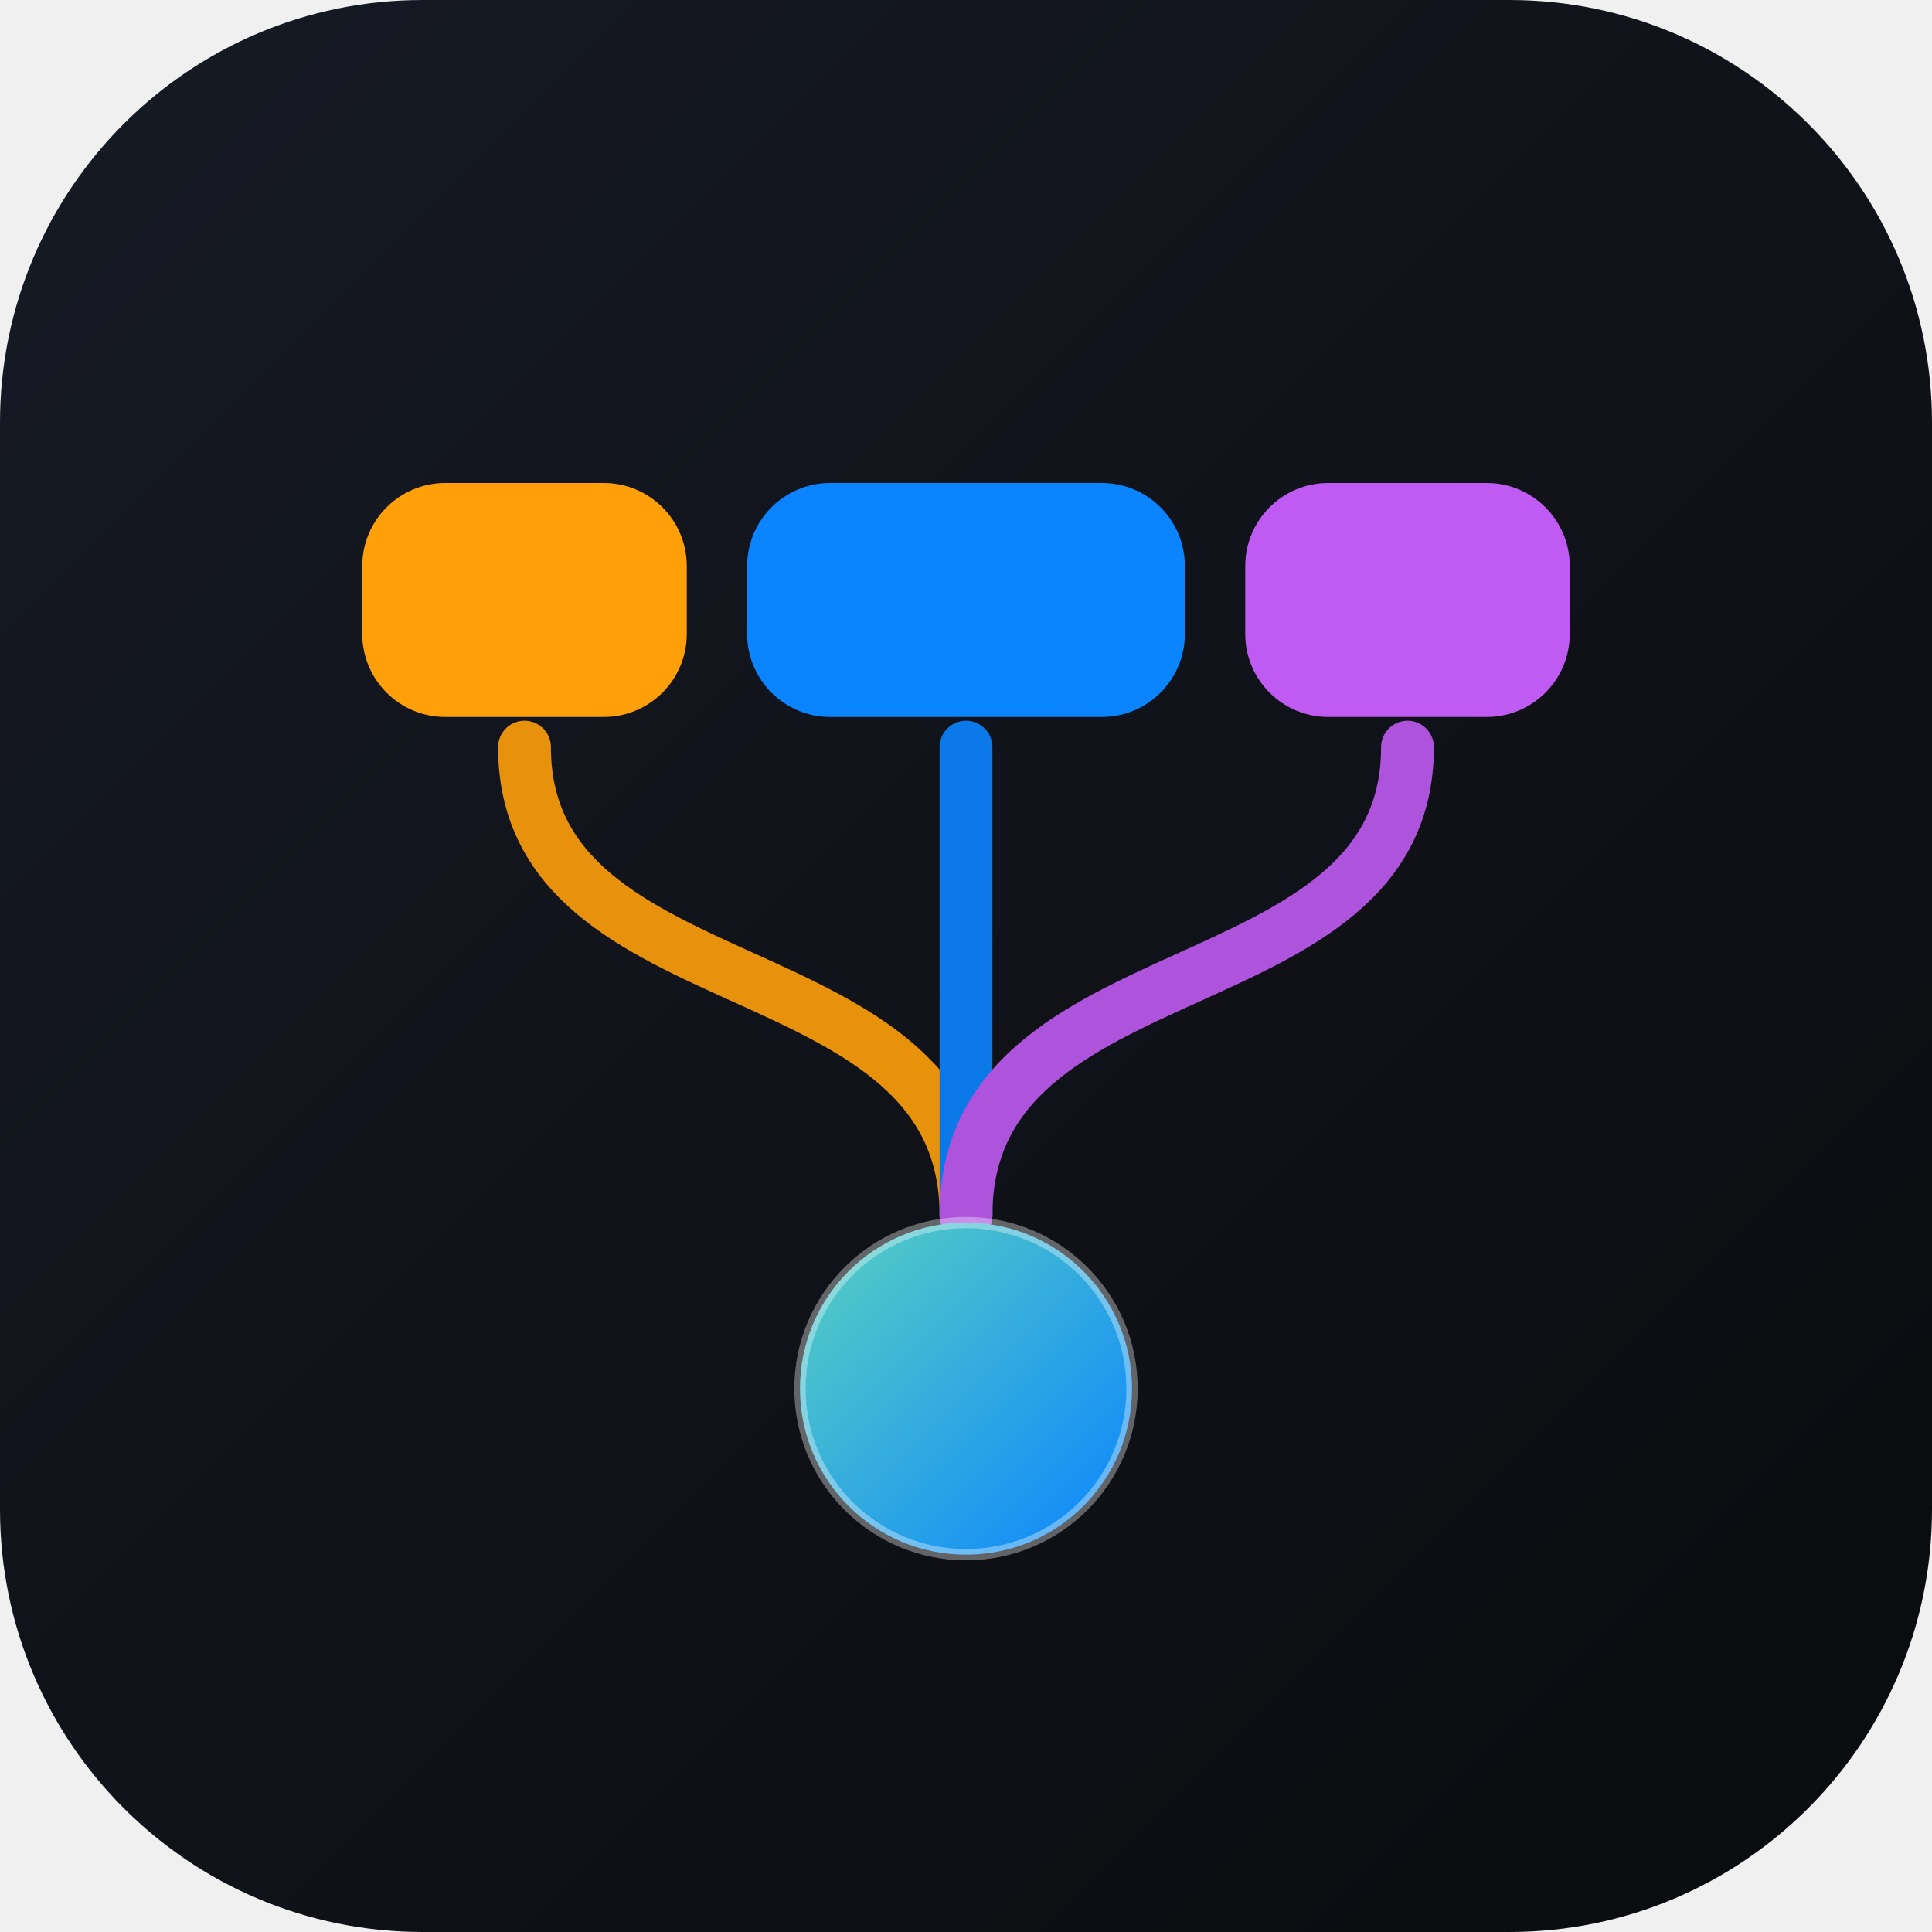
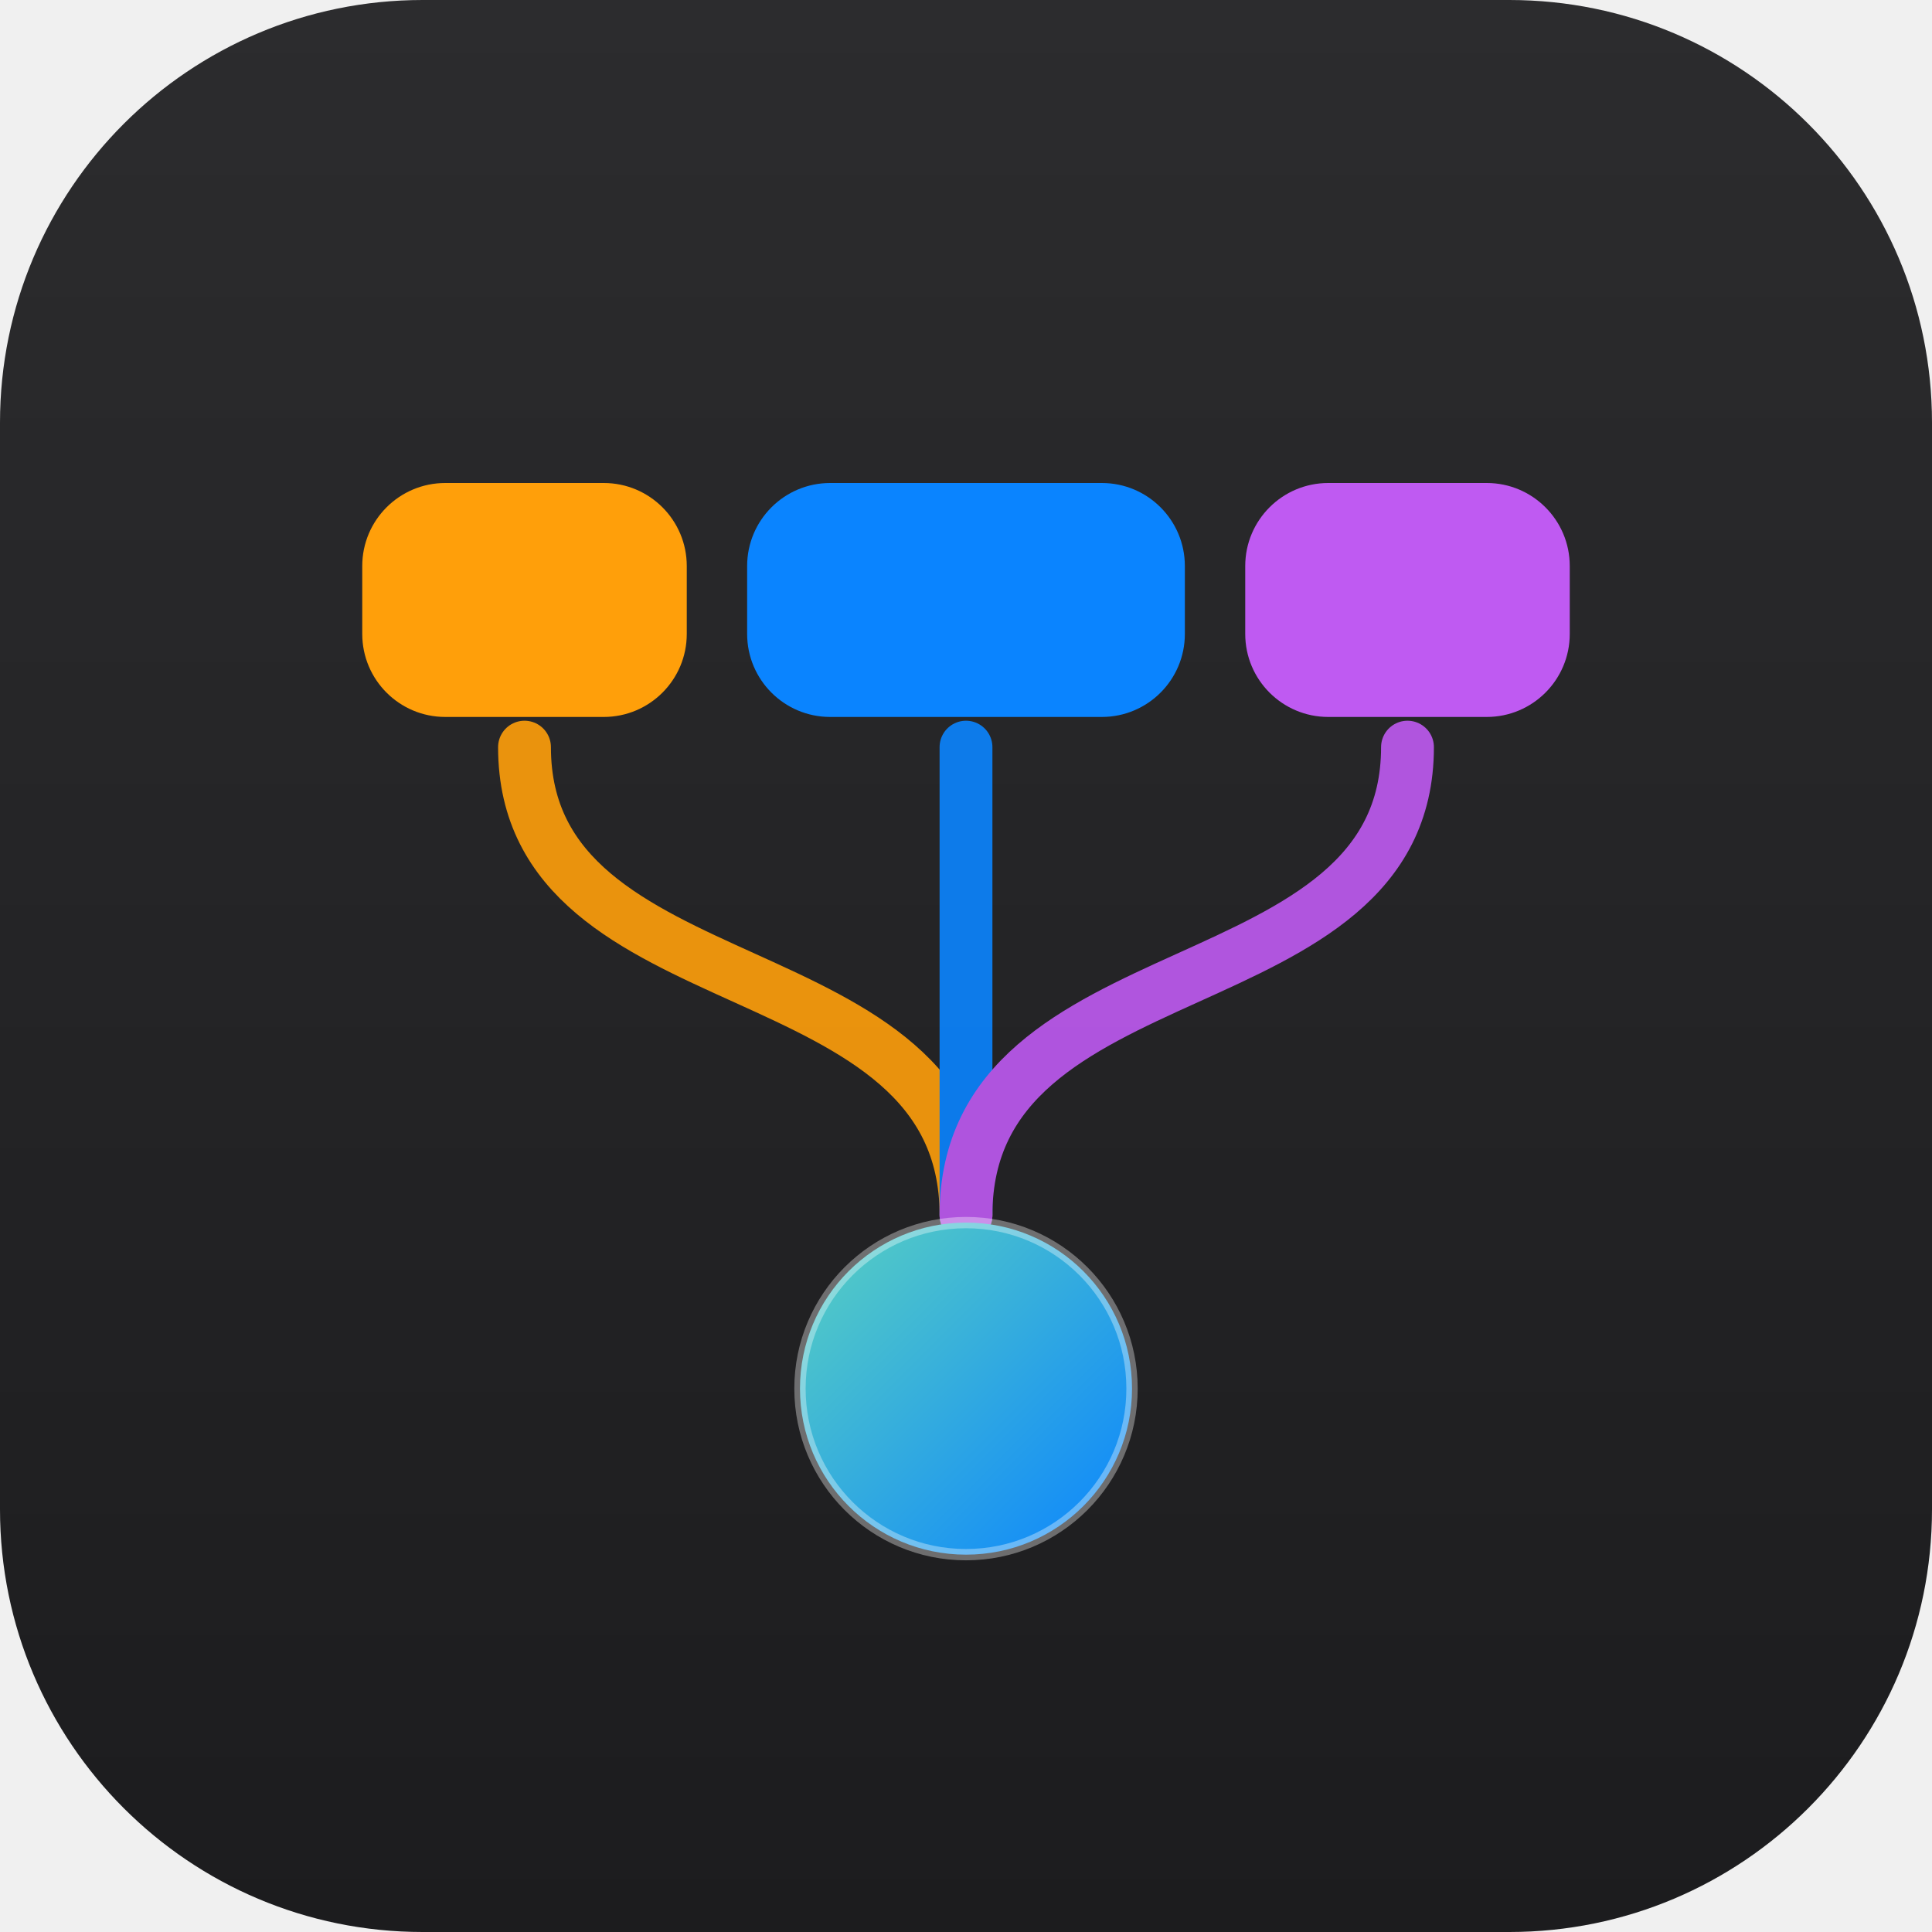
<svg xmlns="http://www.w3.org/2000/svg" viewBox="0 0 512 512" width="512" height="512">
  <defs>
-     <linearGradient id="bg" x1="0" y1="0" x2="1" y2="1">
-       <stop offset="0" stop-color="#161a24" />
-       <stop offset="1" stop-color="#0a0b0e" />
+     <linearGradient id="bg" x1="0" y1="0" x2="0" y2="1">
+       <stop offset="0" stop-color="#2c2c2e" />
+       <stop offset="1" stop-color="#1c1c1e" />
    </linearGradient>
    <linearGradient id="meaning" x1="0" y1="0" x2="1" y2="1">
      <stop offset="0" stop-color="#5ad1c0" />
      <stop offset="1" stop-color="#0a84ff" />
    </linearGradient>
  </defs>
  <rect width="512" height="512" rx="112" fill="url(#bg)" />
  <g>
    <rect x="96" y="128" width="86" height="62" rx="22" fill="#ff9f0a" />
    <rect x="198" y="128" width="116" height="62" rx="22" fill="#0a84ff" />
    <rect x="330" y="128" width="86" height="62" rx="22" fill="#bf5af2" />
  </g>
  <g fill="none" stroke-width="14" stroke-linecap="round" opacity="0.9">
    <path d="M139 198 C139 268 256 250 256 322" stroke="#ff9f0a" />
    <path d="M256 198 V322" stroke="#0a84ff" />
    <path d="M373 198 C373 268 256 250 256 322" stroke="#bf5af2" />
  </g>
  <circle cx="256" cy="368" r="44" fill="url(#meaning)" />
  <circle cx="256" cy="368" r="44" fill="none" stroke="#ffffff" stroke-opacity="0.35" stroke-width="3" />
</svg>
